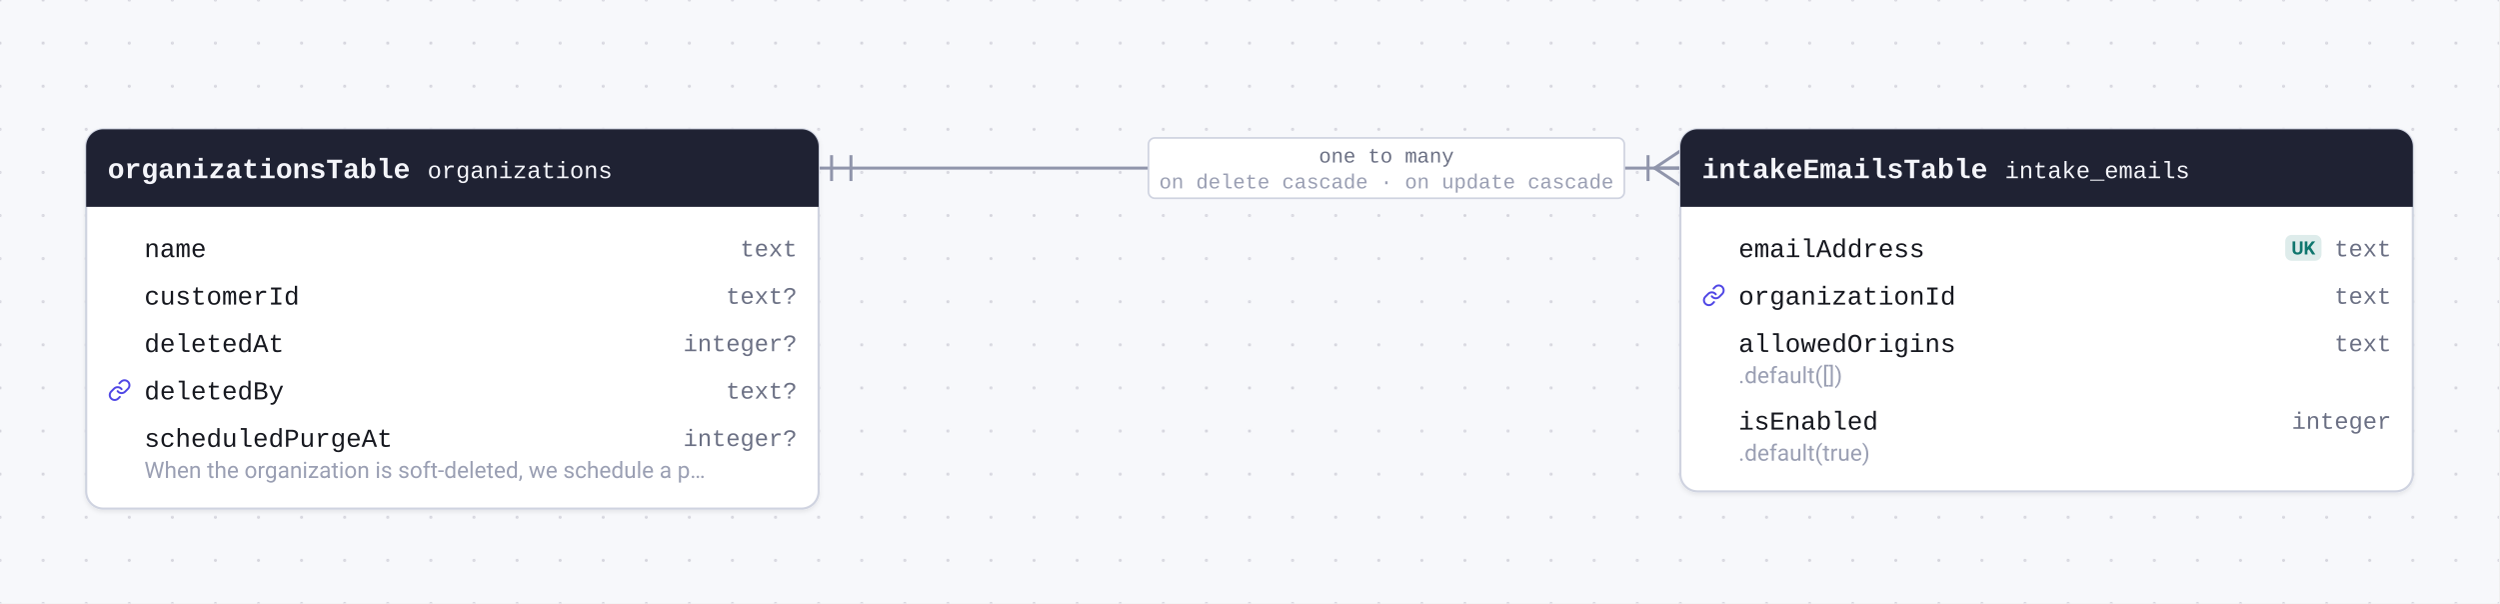
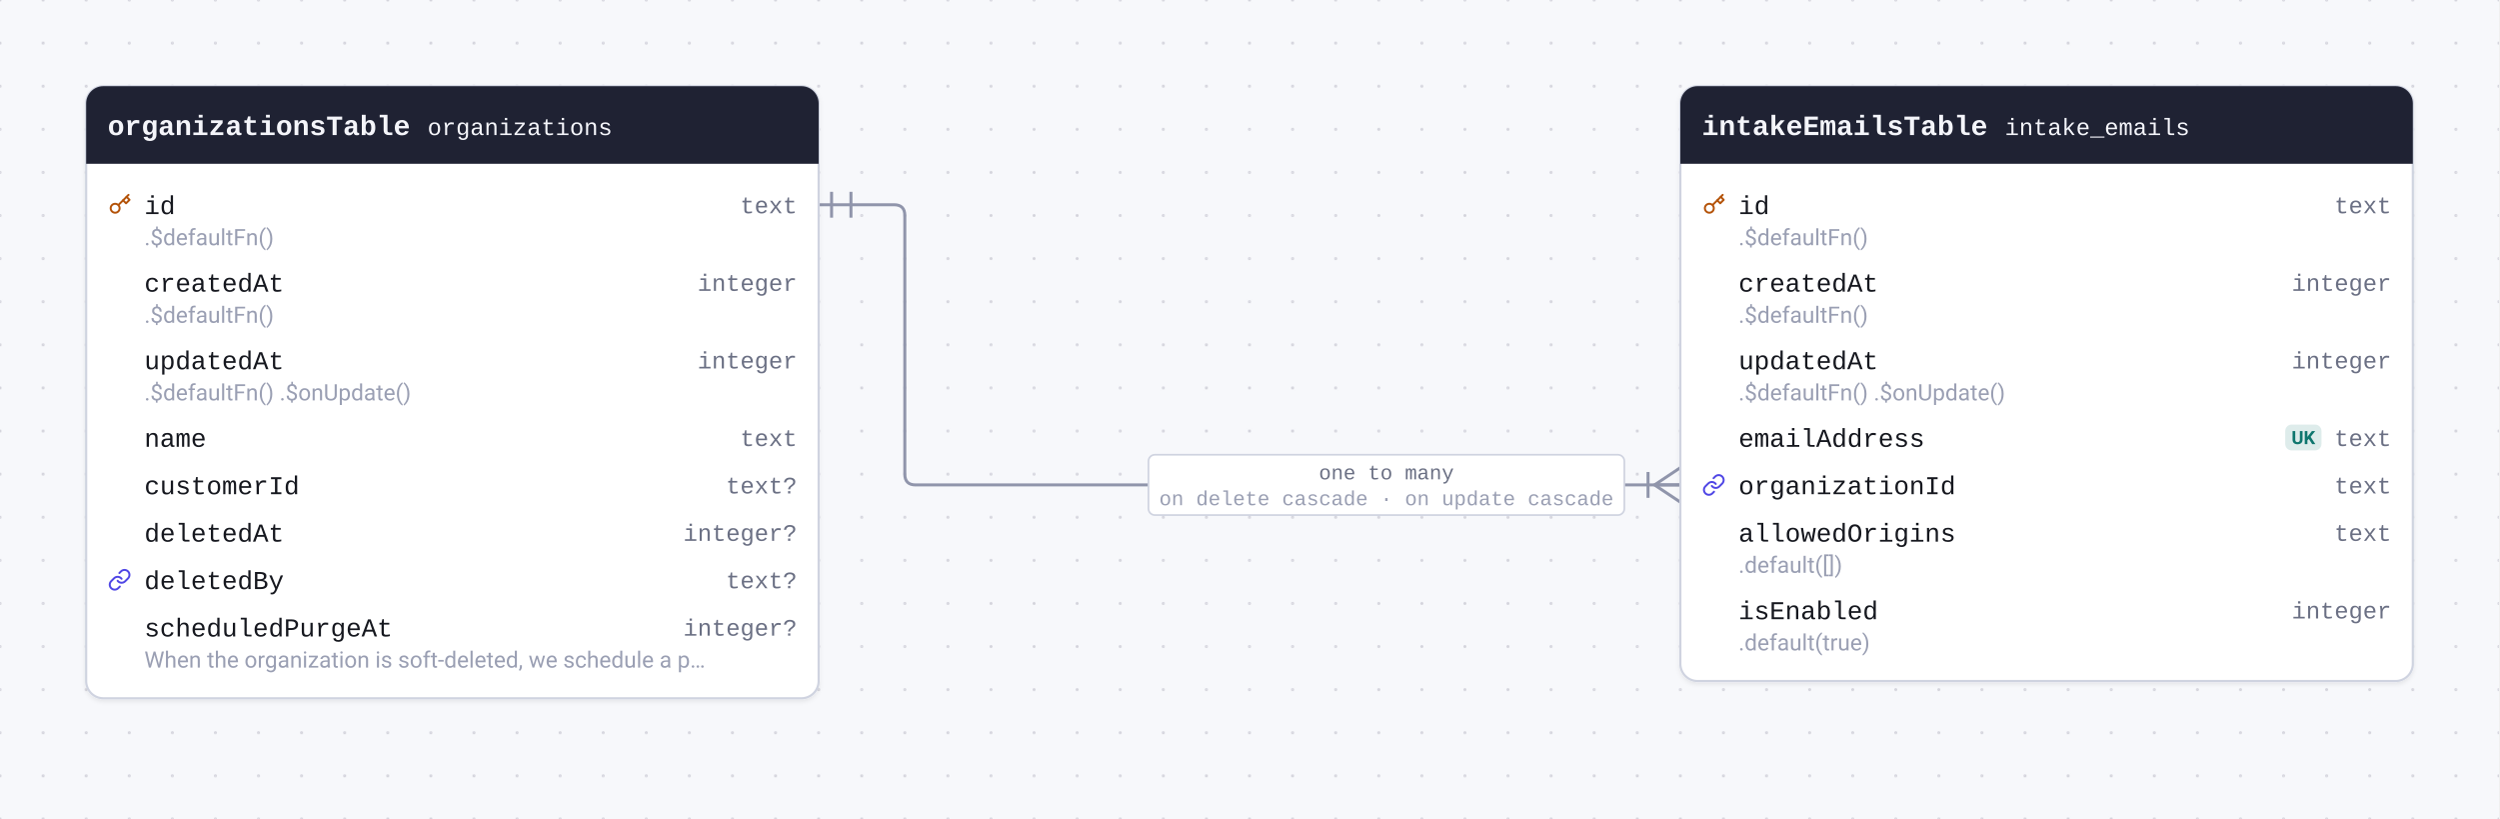
- <svg xmlns="http://www.w3.org/2000/svg" width="1160" height="280" viewBox="0 -20 1160 280">
+ <svg xmlns="http://www.w3.org/2000/svg" width="1160" height="380" viewBox="0 0 1160 380">
  <defs>
    <pattern id="dots" x="-0.7" y="-0.7" width="20" height="20" patternUnits="userSpaceOnUse">
      <circle cx="0.7" cy="0.7" r="0.7" fill="#d4d4dc" />
    </pattern>
    <filter id="node-shadow" x="-5%" y="-5%" width="110%" height="115%">
      <feDropShadow dx="0" dy="1" stdDeviation="1" flood-color="#000000" flood-opacity="0.08" />
    </filter>
  </defs>
-   <rect x="0" y="-20" width="1160" height="280" fill="#f7f8fb" />
-   <rect x="0" y="-20" width="1160" height="280" fill="url(#dots)" />
+   <rect x="0" y="0" width="1160" height="380" fill="#f7f8fb" />
+   <rect x="0" y="0" width="1160" height="380" fill="url(#dots)" />
  <g class="relation-edge">
-     <path d="M380 58L400 58L420 58L420 58L760 58L780 58" fill="none" stroke="#9095ab" stroke-width="1.4" />
-     <g transform="translate(380 58) scale(-1 1)" fill="none" stroke="#9095ab" stroke-width="1.4">
+     <path d="M380 95L400 95L 415,95Q 420,95 420,100L 420,220Q 420,225 425,225L760 225L780 225" fill="none" stroke="#9095ab" stroke-width="1.4" />
+     <g transform="translate(380 95) scale(-1 1)" fill="none" stroke="#9095ab" stroke-width="1.4">
      <path d="M-6 -6 L-6 6" />
      <path d="M-15 -6 L-15 6" />
    </g>
-     <g transform="translate(780 58)" fill="none" stroke="#9095ab" stroke-width="1.4">
+     <g transform="translate(780 225)" fill="none" stroke="#9095ab" stroke-width="1.4">
      <path d="M0 -8 L-12 0 L0 8 M-12 0 L0 0" />
      <path d="M-15 -6 L-15 6" />
    </g>
  </g>
  <g class="model-node">
    <clipPath id="node-clip-0">
-       <rect x="40" y="40" width="340" height="176" rx="8" />
+       <rect x="40" y="40" width="340" height="284" rx="8" />
    </clipPath>
-     <rect x="40" y="40" width="340" height="176" rx="8" fill="#ffffff" stroke="#cfd3e0" filter="url(#node-shadow)" />
+     <rect x="40" y="40" width="340" height="284" rx="8" fill="#ffffff" stroke="#cfd3e0" filter="url(#node-shadow)" />
    <rect x="40" y="40" width="340" height="36" fill="#1f2233" clip-path="url(#node-clip-0)" />
    <text x="50" y="62.68" font-family="ui-monospace, SF Mono, Menlo, Consolas, Liberation Mono, DejaVu Sans Mono, monospace" font-size="13" font-weight="700" fill="#f4f5fa">organizationsTable<tspan dx="8" font-size="11" font-weight="400" opacity="0.6">organizations</tspan>
    </text>
-     <text x="67" y="99.32" font-family="ui-monospace, SF Mono, Menlo, Consolas, Liberation Mono, DejaVu Sans Mono, monospace" font-size="12" fill="#16181f">name</text>
+     <g transform="translate(50 89.5) scale(0.46)" fill="none" stroke="#b45309" stroke-width="2" stroke-linecap="round" stroke-linejoin="round">
+       <circle cx="7.5" cy="15.5" r="4.5" />
+       <path d="m21 2-9.6 9.6" />
+       <path d="m15.5 7.5 3 3L22 7l-3-3" />
+     </g>
+     <text x="67" y="99.32" font-family="ui-monospace, SF Mono, Menlo, Consolas, Liberation Mono, DejaVu Sans Mono, monospace" font-size="12" fill="#16181f">id</text>
    <text x="370" y="98.96" font-family="ui-monospace, SF Mono, Menlo, Consolas, Liberation Mono, DejaVu Sans Mono, monospace" font-size="11" text-anchor="end" fill="#6b7084">text</text>
-     <text x="67" y="121.32" font-family="ui-monospace, SF Mono, Menlo, Consolas, Liberation Mono, DejaVu Sans Mono, monospace" font-size="12" fill="#16181f">customerId</text>
-     <text x="370" y="120.96" font-family="ui-monospace, SF Mono, Menlo, Consolas, Liberation Mono, DejaVu Sans Mono, monospace" font-size="11" text-anchor="end" fill="#6b7084">text?</text>
-     <text x="67" y="143.32" font-family="ui-monospace, SF Mono, Menlo, Consolas, Liberation Mono, DejaVu Sans Mono, monospace" font-size="12" fill="#16181f">deletedAt</text>
-     <text x="370" y="142.96" font-family="ui-monospace, SF Mono, Menlo, Consolas, Liberation Mono, DejaVu Sans Mono, monospace" font-size="11" text-anchor="end" fill="#6b7084">integer?</text>
-     <g transform="translate(50 155.5) scale(0.46)" fill="none" stroke="#4f46e5" stroke-width="2" stroke-linecap="round" stroke-linejoin="round">
+     <text x="67" y="113.78" font-family="ui-sans-serif, -apple-system, Segoe UI, Roboto, Helvetica Neue, Arial, DejaVu Sans, sans-serif" font-size="10.5" fill="#9a9fb3">.$defaultFn()</text>
+     <text x="67" y="135.32" font-family="ui-monospace, SF Mono, Menlo, Consolas, Liberation Mono, DejaVu Sans Mono, monospace" font-size="12" fill="#16181f">createdAt</text>
+     <text x="370" y="134.96" font-family="ui-monospace, SF Mono, Menlo, Consolas, Liberation Mono, DejaVu Sans Mono, monospace" font-size="11" text-anchor="end" fill="#6b7084">integer</text>
+     <text x="67" y="149.78" font-family="ui-sans-serif, -apple-system, Segoe UI, Roboto, Helvetica Neue, Arial, DejaVu Sans, sans-serif" font-size="10.5" fill="#9a9fb3">.$defaultFn()</text>
+     <text x="67" y="171.32" font-family="ui-monospace, SF Mono, Menlo, Consolas, Liberation Mono, DejaVu Sans Mono, monospace" font-size="12" fill="#16181f">updatedAt</text>
+     <text x="370" y="170.96" font-family="ui-monospace, SF Mono, Menlo, Consolas, Liberation Mono, DejaVu Sans Mono, monospace" font-size="11" text-anchor="end" fill="#6b7084">integer</text>
+     <text x="67" y="185.78" font-family="ui-sans-serif, -apple-system, Segoe UI, Roboto, Helvetica Neue, Arial, DejaVu Sans, sans-serif" font-size="10.5" fill="#9a9fb3">.$defaultFn() .$onUpdate()</text>
+     <text x="67" y="207.32" font-family="ui-monospace, SF Mono, Menlo, Consolas, Liberation Mono, DejaVu Sans Mono, monospace" font-size="12" fill="#16181f">name</text>
+     <text x="370" y="206.96" font-family="ui-monospace, SF Mono, Menlo, Consolas, Liberation Mono, DejaVu Sans Mono, monospace" font-size="11" text-anchor="end" fill="#6b7084">text</text>
+     <text x="67" y="229.32" font-family="ui-monospace, SF Mono, Menlo, Consolas, Liberation Mono, DejaVu Sans Mono, monospace" font-size="12" fill="#16181f">customerId</text>
+     <text x="370" y="228.96" font-family="ui-monospace, SF Mono, Menlo, Consolas, Liberation Mono, DejaVu Sans Mono, monospace" font-size="11" text-anchor="end" fill="#6b7084">text?</text>
+     <text x="67" y="251.32" font-family="ui-monospace, SF Mono, Menlo, Consolas, Liberation Mono, DejaVu Sans Mono, monospace" font-size="12" fill="#16181f">deletedAt</text>
+     <text x="370" y="250.96" font-family="ui-monospace, SF Mono, Menlo, Consolas, Liberation Mono, DejaVu Sans Mono, monospace" font-size="11" text-anchor="end" fill="#6b7084">integer?</text>
+     <g transform="translate(50 263.5) scale(0.46)" fill="none" stroke="#4f46e5" stroke-width="2" stroke-linecap="round" stroke-linejoin="round">
      <path d="M10 13a5 5 0 0 0 7.54.54l3-3a5 5 0 0 0-7.07-7.07l-1.72 1.71" />
      <path d="M14 11a5 5 0 0 0-7.54-.54l-3 3a5 5 0 0 0 7.07 7.07l1.71-1.71" />
    </g>
-     <text x="67" y="165.32" font-family="ui-monospace, SF Mono, Menlo, Consolas, Liberation Mono, DejaVu Sans Mono, monospace" font-size="12" fill="#16181f">deletedBy</text>
-     <text x="370" y="164.96" font-family="ui-monospace, SF Mono, Menlo, Consolas, Liberation Mono, DejaVu Sans Mono, monospace" font-size="11" text-anchor="end" fill="#6b7084">text?</text>
-     <text x="67" y="187.32" font-family="ui-monospace, SF Mono, Menlo, Consolas, Liberation Mono, DejaVu Sans Mono, monospace" font-size="12" fill="#16181f">scheduledPurgeAt</text>
-     <text x="370" y="186.96" font-family="ui-monospace, SF Mono, Menlo, Consolas, Liberation Mono, DejaVu Sans Mono, monospace" font-size="11" text-anchor="end" fill="#6b7084">integer?</text>
-     <text x="67" y="201.78" font-family="ui-sans-serif, -apple-system, Segoe UI, Roboto, Helvetica Neue, Arial, DejaVu Sans, sans-serif" font-size="10.5" fill="#9a9fb3">When the organization is soft-deleted, we schedule a p…</text>
+     <text x="67" y="273.32" font-family="ui-monospace, SF Mono, Menlo, Consolas, Liberation Mono, DejaVu Sans Mono, monospace" font-size="12" fill="#16181f">deletedBy</text>
+     <text x="370" y="272.96" font-family="ui-monospace, SF Mono, Menlo, Consolas, Liberation Mono, DejaVu Sans Mono, monospace" font-size="11" text-anchor="end" fill="#6b7084">text?</text>
+     <text x="67" y="295.32" font-family="ui-monospace, SF Mono, Menlo, Consolas, Liberation Mono, DejaVu Sans Mono, monospace" font-size="12" fill="#16181f">scheduledPurgeAt</text>
+     <text x="370" y="294.96" font-family="ui-monospace, SF Mono, Menlo, Consolas, Liberation Mono, DejaVu Sans Mono, monospace" font-size="11" text-anchor="end" fill="#6b7084">integer?</text>
+     <text x="67" y="309.78" font-family="ui-sans-serif, -apple-system, Segoe UI, Roboto, Helvetica Neue, Arial, DejaVu Sans, sans-serif" font-size="10.5" fill="#9a9fb3">When the organization is soft-deleted, we schedule a p…</text>
  </g>
  <g class="model-node">
    <clipPath id="node-clip-1">
-       <rect x="780" y="40" width="340" height="168" rx="8" />
+       <rect x="780" y="40" width="340" height="276" rx="8" />
    </clipPath>
-     <rect x="780" y="40" width="340" height="168" rx="8" fill="#ffffff" stroke="#cfd3e0" filter="url(#node-shadow)" />
+     <rect x="780" y="40" width="340" height="276" rx="8" fill="#ffffff" stroke="#cfd3e0" filter="url(#node-shadow)" />
    <rect x="780" y="40" width="340" height="36" fill="#1f2233" clip-path="url(#node-clip-1)" />
    <text x="790" y="62.68" font-family="ui-monospace, SF Mono, Menlo, Consolas, Liberation Mono, DejaVu Sans Mono, monospace" font-size="13" font-weight="700" fill="#f4f5fa">intakeEmailsTable<tspan dx="8" font-size="11" font-weight="400" opacity="0.6">intake_emails</tspan>
    </text>
-     <rect x="1060.76" y="89" width="16.84" height="12" rx="3" fill="#0f766e" fill-opacity="0.14" />
-     <text x="1069.18" y="98.06" font-family="ui-sans-serif, -apple-system, Segoe UI, Roboto, Helvetica Neue, Arial, DejaVu Sans, sans-serif" font-size="8.5" font-weight="600" text-anchor="middle" fill="#0f766e">UK</text>
-     <text x="807" y="99.32" font-family="ui-monospace, SF Mono, Menlo, Consolas, Liberation Mono, DejaVu Sans Mono, monospace" font-size="12" fill="#16181f">emailAddress</text>
+     <g transform="translate(790 89.5) scale(0.46)" fill="none" stroke="#b45309" stroke-width="2" stroke-linecap="round" stroke-linejoin="round">
+       <circle cx="7.5" cy="15.5" r="4.5" />
+       <path d="m21 2-9.6 9.6" />
+       <path d="m15.5 7.5 3 3L22 7l-3-3" />
+     </g>
+     <text x="807" y="99.32" font-family="ui-monospace, SF Mono, Menlo, Consolas, Liberation Mono, DejaVu Sans Mono, monospace" font-size="12" fill="#16181f">id</text>
    <text x="1110" y="98.96" font-family="ui-monospace, SF Mono, Menlo, Consolas, Liberation Mono, DejaVu Sans Mono, monospace" font-size="11" text-anchor="end" fill="#6b7084">text</text>
-     <g transform="translate(790 111.5) scale(0.46)" fill="none" stroke="#4f46e5" stroke-width="2" stroke-linecap="round" stroke-linejoin="round">
+     <text x="807" y="113.78" font-family="ui-sans-serif, -apple-system, Segoe UI, Roboto, Helvetica Neue, Arial, DejaVu Sans, sans-serif" font-size="10.5" fill="#9a9fb3">.$defaultFn()</text>
+     <text x="807" y="135.32" font-family="ui-monospace, SF Mono, Menlo, Consolas, Liberation Mono, DejaVu Sans Mono, monospace" font-size="12" fill="#16181f">createdAt</text>
+     <text x="1110" y="134.96" font-family="ui-monospace, SF Mono, Menlo, Consolas, Liberation Mono, DejaVu Sans Mono, monospace" font-size="11" text-anchor="end" fill="#6b7084">integer</text>
+     <text x="807" y="149.78" font-family="ui-sans-serif, -apple-system, Segoe UI, Roboto, Helvetica Neue, Arial, DejaVu Sans, sans-serif" font-size="10.5" fill="#9a9fb3">.$defaultFn()</text>
+     <text x="807" y="171.32" font-family="ui-monospace, SF Mono, Menlo, Consolas, Liberation Mono, DejaVu Sans Mono, monospace" font-size="12" fill="#16181f">updatedAt</text>
+     <text x="1110" y="170.96" font-family="ui-monospace, SF Mono, Menlo, Consolas, Liberation Mono, DejaVu Sans Mono, monospace" font-size="11" text-anchor="end" fill="#6b7084">integer</text>
+     <text x="807" y="185.78" font-family="ui-sans-serif, -apple-system, Segoe UI, Roboto, Helvetica Neue, Arial, DejaVu Sans, sans-serif" font-size="10.5" fill="#9a9fb3">.$defaultFn() .$onUpdate()</text>
+     <rect x="1060.76" y="197" width="16.84" height="12" rx="3" fill="#0f766e" fill-opacity="0.14" />
+     <text x="1069.18" y="206.06" font-family="ui-sans-serif, -apple-system, Segoe UI, Roboto, Helvetica Neue, Arial, DejaVu Sans, sans-serif" font-size="8.5" font-weight="600" text-anchor="middle" fill="#0f766e">UK</text>
+     <text x="807" y="207.32" font-family="ui-monospace, SF Mono, Menlo, Consolas, Liberation Mono, DejaVu Sans Mono, monospace" font-size="12" fill="#16181f">emailAddress</text>
+     <text x="1110" y="206.96" font-family="ui-monospace, SF Mono, Menlo, Consolas, Liberation Mono, DejaVu Sans Mono, monospace" font-size="11" text-anchor="end" fill="#6b7084">text</text>
+     <g transform="translate(790 219.5) scale(0.46)" fill="none" stroke="#4f46e5" stroke-width="2" stroke-linecap="round" stroke-linejoin="round">
      <path d="M10 13a5 5 0 0 0 7.54.54l3-3a5 5 0 0 0-7.07-7.07l-1.72 1.71" />
      <path d="M14 11a5 5 0 0 0-7.54-.54l-3 3a5 5 0 0 0 7.07 7.07l1.71-1.71" />
    </g>
-     <text x="807" y="121.32" font-family="ui-monospace, SF Mono, Menlo, Consolas, Liberation Mono, DejaVu Sans Mono, monospace" font-size="12" fill="#16181f">organizationId</text>
-     <text x="1110" y="120.96" font-family="ui-monospace, SF Mono, Menlo, Consolas, Liberation Mono, DejaVu Sans Mono, monospace" font-size="11" text-anchor="end" fill="#6b7084">text</text>
-     <text x="807" y="143.32" font-family="ui-monospace, SF Mono, Menlo, Consolas, Liberation Mono, DejaVu Sans Mono, monospace" font-size="12" fill="#16181f">allowedOrigins</text>
-     <text x="1110" y="142.96" font-family="ui-monospace, SF Mono, Menlo, Consolas, Liberation Mono, DejaVu Sans Mono, monospace" font-size="11" text-anchor="end" fill="#6b7084">text</text>
-     <text x="807" y="157.78" font-family="ui-sans-serif, -apple-system, Segoe UI, Roboto, Helvetica Neue, Arial, DejaVu Sans, sans-serif" font-size="10.5" fill="#9a9fb3">.default([])</text>
-     <text x="807" y="179.32" font-family="ui-monospace, SF Mono, Menlo, Consolas, Liberation Mono, DejaVu Sans Mono, monospace" font-size="12" fill="#16181f">isEnabled</text>
-     <text x="1110" y="178.96" font-family="ui-monospace, SF Mono, Menlo, Consolas, Liberation Mono, DejaVu Sans Mono, monospace" font-size="11" text-anchor="end" fill="#6b7084">integer</text>
-     <text x="807" y="193.78" font-family="ui-sans-serif, -apple-system, Segoe UI, Roboto, Helvetica Neue, Arial, DejaVu Sans, sans-serif" font-size="10.5" fill="#9a9fb3">.default(true)</text>
+     <text x="807" y="229.32" font-family="ui-monospace, SF Mono, Menlo, Consolas, Liberation Mono, DejaVu Sans Mono, monospace" font-size="12" fill="#16181f">organizationId</text>
+     <text x="1110" y="228.96" font-family="ui-monospace, SF Mono, Menlo, Consolas, Liberation Mono, DejaVu Sans Mono, monospace" font-size="11" text-anchor="end" fill="#6b7084">text</text>
+     <text x="807" y="251.32" font-family="ui-monospace, SF Mono, Menlo, Consolas, Liberation Mono, DejaVu Sans Mono, monospace" font-size="12" fill="#16181f">allowedOrigins</text>
+     <text x="1110" y="250.96" font-family="ui-monospace, SF Mono, Menlo, Consolas, Liberation Mono, DejaVu Sans Mono, monospace" font-size="11" text-anchor="end" fill="#6b7084">text</text>
+     <text x="807" y="265.78" font-family="ui-sans-serif, -apple-system, Segoe UI, Roboto, Helvetica Neue, Arial, DejaVu Sans, sans-serif" font-size="10.5" fill="#9a9fb3">.default([])</text>
+     <text x="807" y="287.32" font-family="ui-monospace, SF Mono, Menlo, Consolas, Liberation Mono, DejaVu Sans Mono, monospace" font-size="12" fill="#16181f">isEnabled</text>
+     <text x="1110" y="286.96" font-family="ui-monospace, SF Mono, Menlo, Consolas, Liberation Mono, DejaVu Sans Mono, monospace" font-size="11" text-anchor="end" fill="#6b7084">integer</text>
+     <text x="807" y="301.78" font-family="ui-sans-serif, -apple-system, Segoe UI, Roboto, Helvetica Neue, Arial, DejaVu Sans, sans-serif" font-size="10.5" fill="#9a9fb3">.default(true)</text>
  </g>
  <g class="relation-label">
-     <rect x="533.1" y="44" width="220.9" height="28" rx="3" fill="#ffffff" stroke="#cfd3e0" stroke-width="0.8" />
-     <text x="643.55" y="55.42" font-family="ui-monospace, SF Mono, Menlo, Consolas, Liberation Mono, DejaVu Sans Mono, monospace" font-size="9.5" text-anchor="middle" fill="#6b7084">one to many</text>
-     <text x="643.55" y="67.42" font-family="ui-monospace, SF Mono, Menlo, Consolas, Liberation Mono, DejaVu Sans Mono, monospace" font-size="9.5" text-anchor="middle" fill="#9a9fb3">on delete cascade · on update cascade</text>
+     <rect x="533.1" y="211" width="220.9" height="28" rx="3" fill="#ffffff" stroke="#cfd3e0" stroke-width="0.8" />
+     <text x="643.55" y="222.42" font-family="ui-monospace, SF Mono, Menlo, Consolas, Liberation Mono, DejaVu Sans Mono, monospace" font-size="9.5" text-anchor="middle" fill="#6b7084">one to many</text>
+     <text x="643.55" y="234.42" font-family="ui-monospace, SF Mono, Menlo, Consolas, Liberation Mono, DejaVu Sans Mono, monospace" font-size="9.5" text-anchor="middle" fill="#9a9fb3">on delete cascade · on update cascade</text>
  </g>
</svg>
